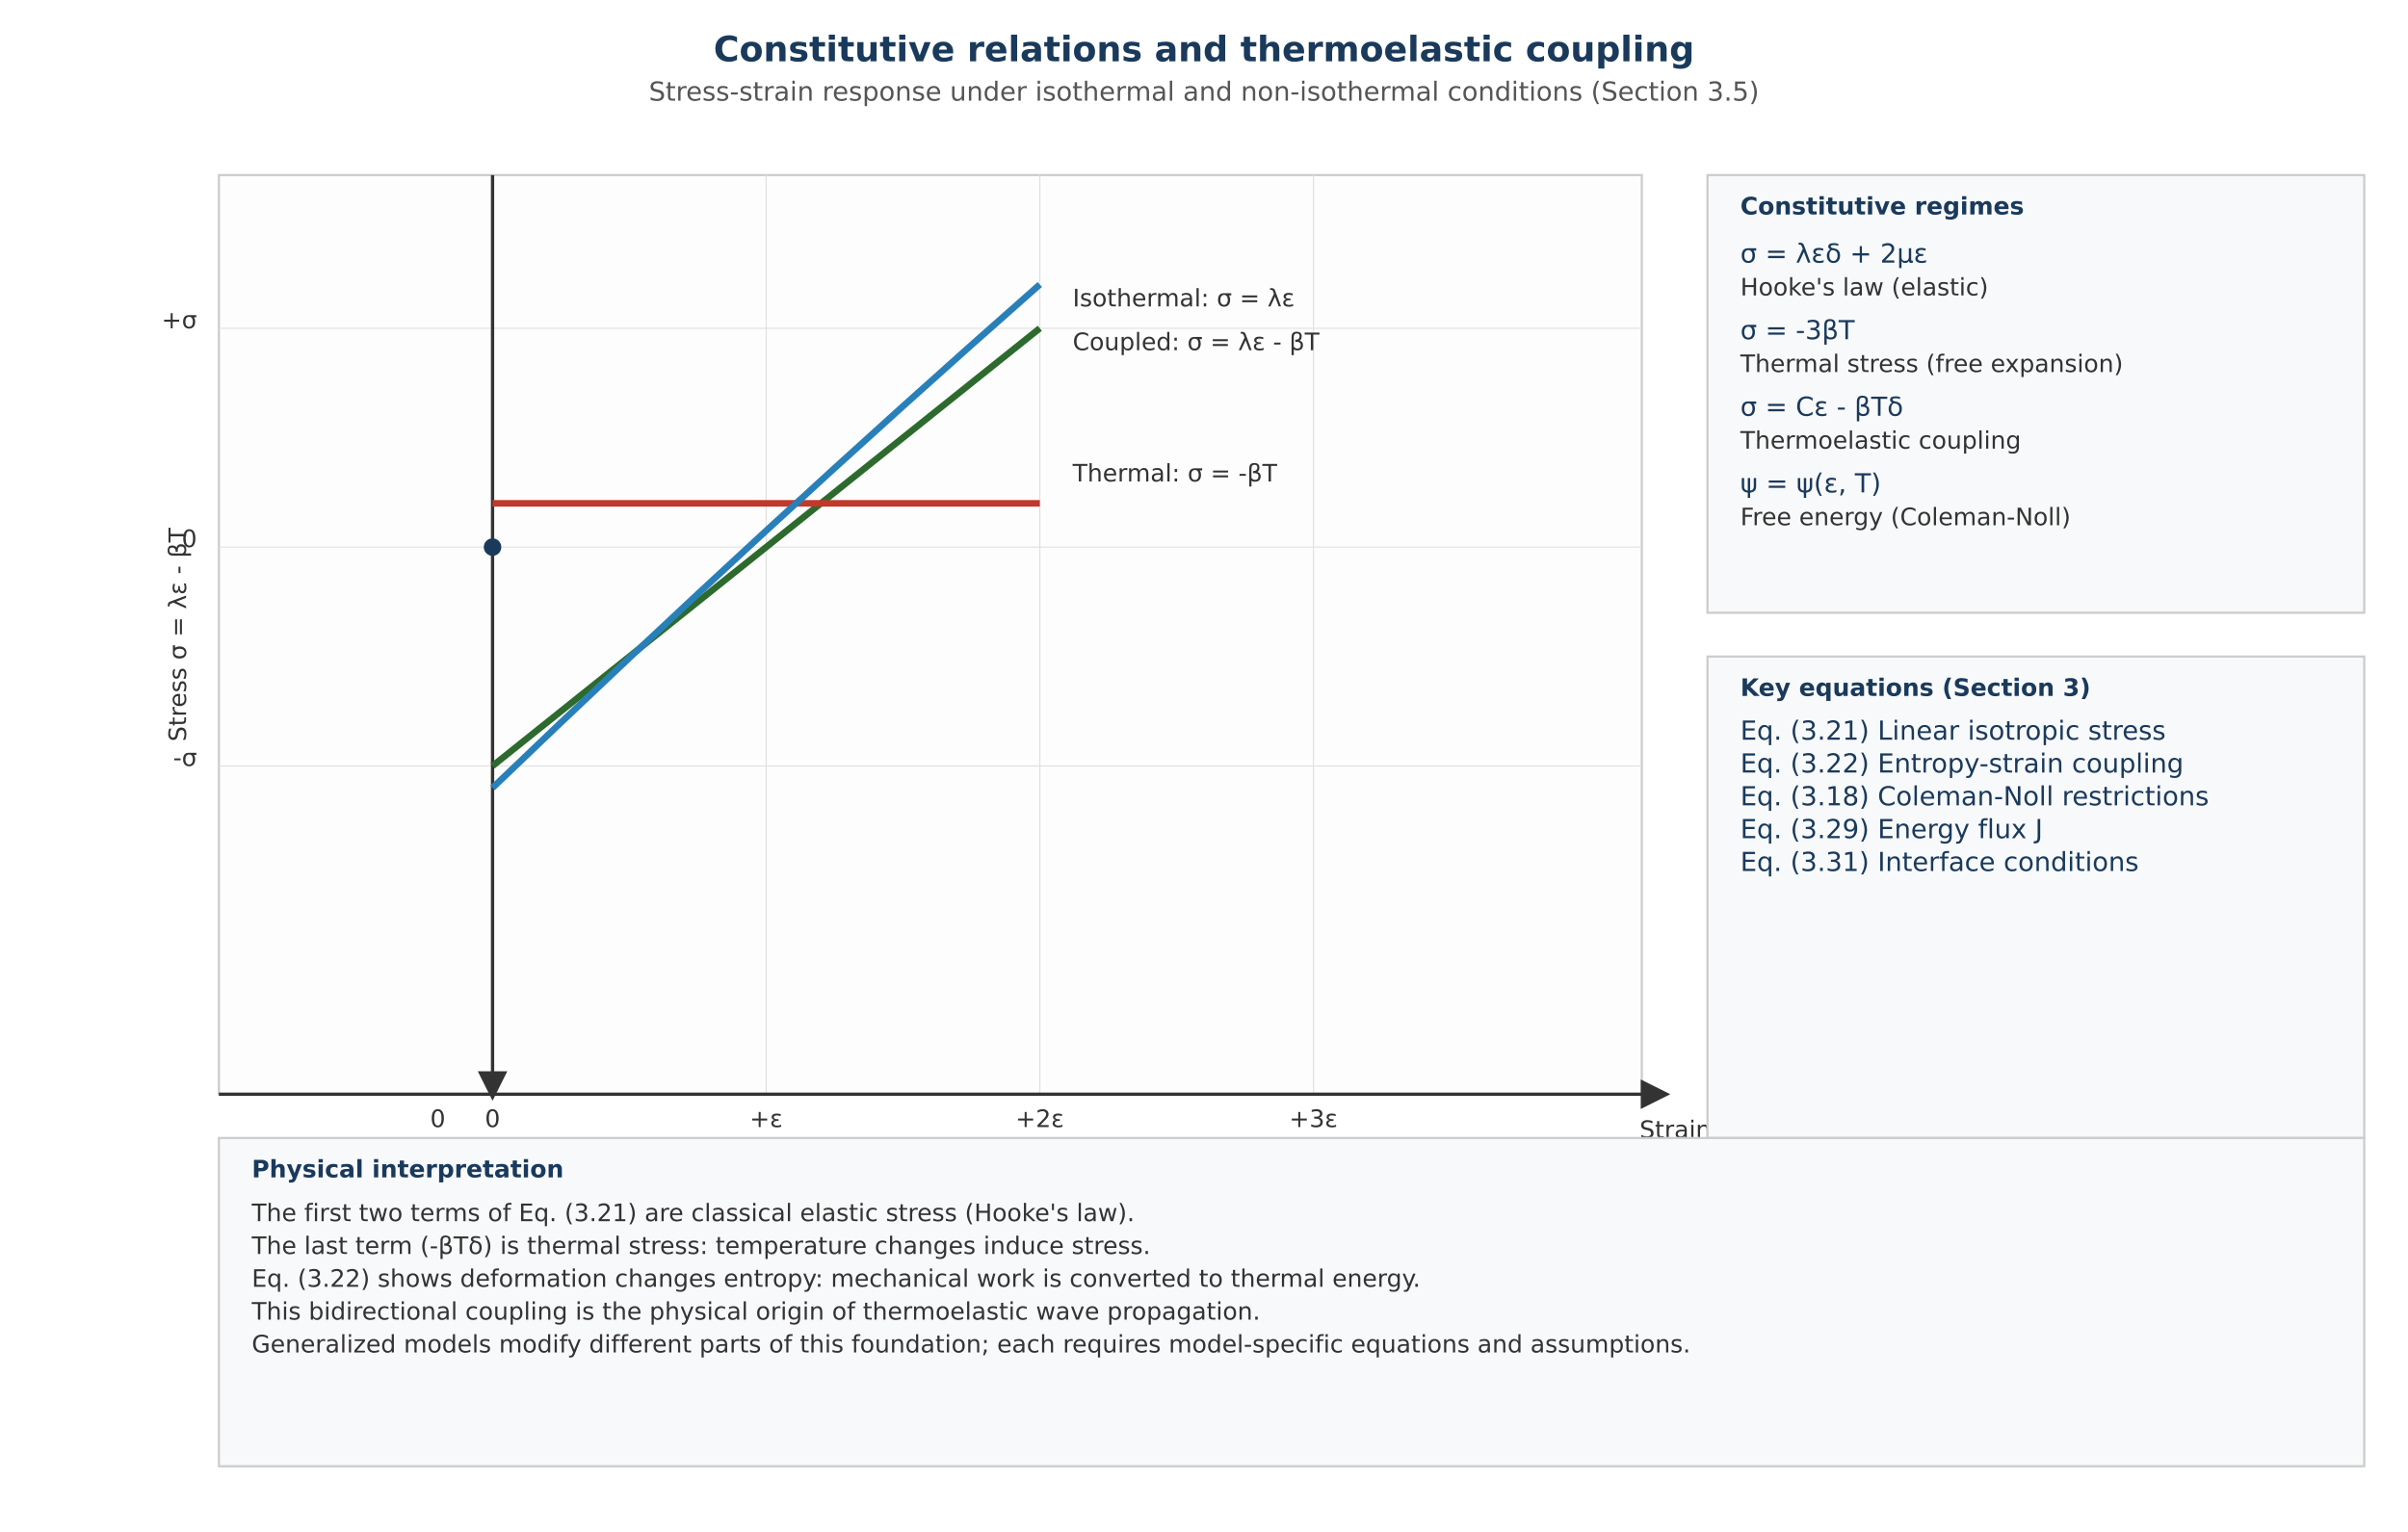
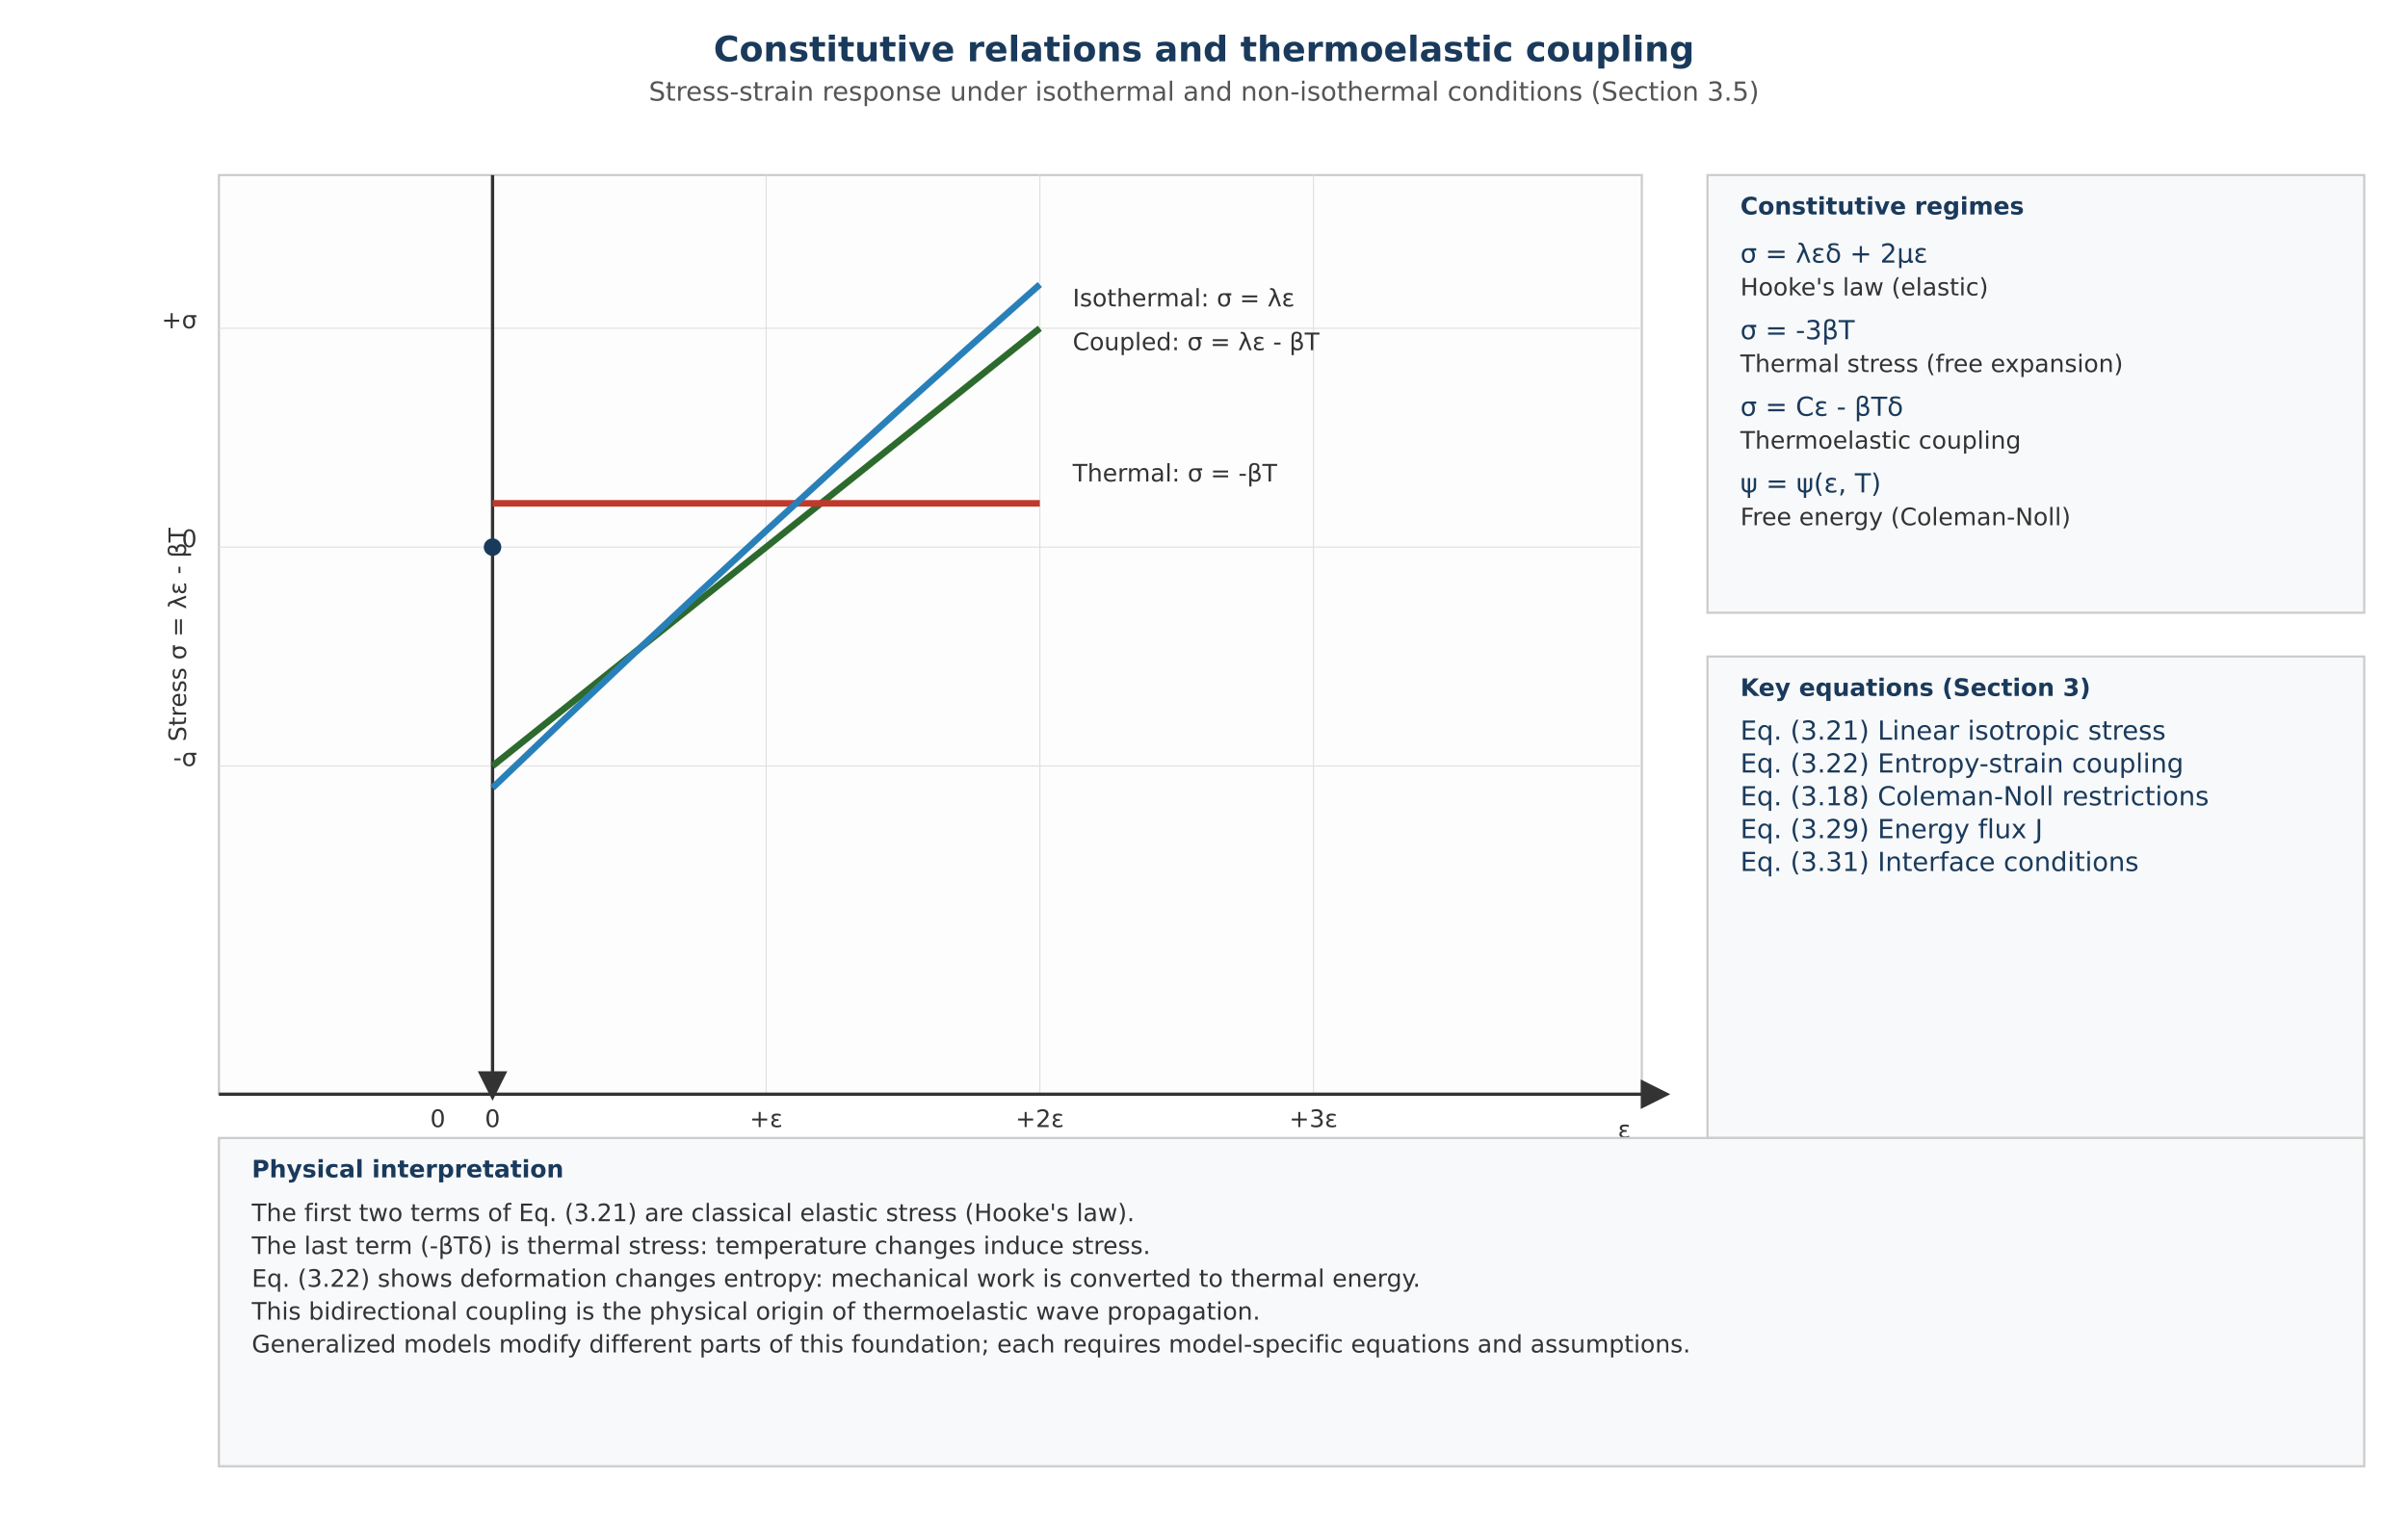
<svg xmlns="http://www.w3.org/2000/svg" width="1100" height="700" viewBox="0 0 1100 700">
  <defs>
    <style>
      .title { font: 700 16px 'DejaVu Sans', sans-serif; fill: #1a3a5c; }
      .subtitle { font: 12px 'DejaVu Sans', sans-serif; fill: #555; }
      .label { font: 11px 'DejaVu Sans', sans-serif; fill: #333; }
      .math { font: 12px 'DejaVu Sans', monospace; fill: #1a3a5c; }
      .axis { stroke: #333; stroke-width: 1.5; fill: none; marker-end: url(#arrow-axis); }
      .curve-elastic { stroke: #2d6a2d; stroke-width: 3; fill: none; }
      .curve-thermal { stroke: #c0392b; stroke-width: 3; fill: none; }
      .curve-coupled { stroke: #2980b9; stroke-width: 3; fill: none; }
      .grid { stroke: #e0e0e0; stroke-width: 0.5; fill: none; }
      .marker { fill: #1a3a5c; }
      .box { fill: #f8f9fa; stroke: #cccccc; stroke-width: 1; }
      .box-title { font: 700 11px 'DejaVu Sans', sans-serif; fill: #1a3a5c; }
    </style>
    <marker id="arrow-axis" markerWidth="9" markerHeight="9" refX="7" refY="4.5" orient="auto">
      <polygon points="0,0 9,4.5 0,9" fill="#333" />
    </marker>
  </defs>
  <rect width="1100" height="700" fill="white" />
  <text x="550" y="28" class="title" text-anchor="middle">Constitutive relations and thermoelastic coupling</text>
  <text x="550" y="46" class="subtitle" text-anchor="middle">Stress-strain response under isothermal and non-isothermal conditions (Section 3.5)</text>
  <rect x="100" y="80" width="650" height="420" fill="#fdfdfd" stroke="#cccccc" stroke-width="1" />
  <line x1="100" y1="150" x2="750" y2="150" class="grid" />
  <line x1="100" y1="250" x2="750" y2="250" class="grid" />
  <line x1="100" y1="350" x2="750" y2="350" class="grid" />
  <line x1="225" y1="80" x2="225" y2="500" class="grid" />
  <line x1="350" y1="80" x2="350" y2="500" class="grid" />
  <line x1="475" y1="80" x2="475" y2="500" class="grid" />
  <line x1="600" y1="80" x2="600" y2="500" class="grid" />
  <line x1="100" y1="500" x2="760" y2="500" class="axis" />
  <line x1="225" y1="80" x2="225" y2="500" class="axis" />
-   <text x="770" y="520" class="label" text-anchor="middle">Strain ε<sub>kk</sub>
+   <text x="745" y="520" class="label" text-anchor="end">ε<sub>kk</sub>
  </text>
  <text x="85" y="290" class="label" text-anchor="middle" transform="rotate(-90 85 290)">Stress σ<sub>kk</sub> = λε<sub>kk</sub> - βT</text>
  <text x="225" y="515" class="label" text-anchor="middle" font-size="10">0</text>
  <text x="350" y="515" class="label" text-anchor="middle" font-size="10">+ε</text>
  <text x="475" y="515" class="label" text-anchor="middle" font-size="10">+2ε</text>
  <text x="600" y="515" class="label" text-anchor="middle" font-size="10">+3ε</text>
  <text x="90" y="150" class="label" text-anchor="end" font-size="10">+σ<sub>0</sub>
  </text>
  <text x="90" y="250" class="label" text-anchor="end" font-size="10">0</text>
  <text x="90" y="350" class="label" text-anchor="end" font-size="10">-σ<sub>0</sub>
  </text>
  <path d="M 225 350 Q 350 250 475 150" class="curve-elastic" />
  <text x="490" y="140" class="label" font-size="10" fill="#2d6a2d">Isothermal: σ = λε</text>
  <path d="M 225 230 L 475 230" class="curve-thermal" />
  <text x="490" y="220" class="label" font-size="10" fill="#c0392b">Thermal: σ = -βT</text>
  <path d="M 225 360 Q 350 240 475 130" class="curve-coupled" />
  <text x="490" y="160" class="label" font-size="10" fill="#2980b9">Coupled: σ = λε - βT</text>
  <circle cx="225" cy="250" r="4" class="marker" />
  <text x="200" y="515" class="label" text-anchor="middle" font-size="10">0</text>
  <rect x="780" y="80" width="300" height="200" class="box" />
  <text x="795" y="98" class="box-title">Constitutive regimes</text>
  <text x="795" y="120" class="math" font-size="10">σ<sub>ij</sub> = λε<sub>kk</sub>δ<sub>ij</sub> + 2με<sub>ij</sub>
  </text>
  <text x="795" y="135" class="label" font-size="10">Hooke's law (elastic)</text>
  <text x="795" y="155" class="math" font-size="10">σ<sub>kk</sub> = -3βT</text>
  <text x="795" y="170" class="label" font-size="10">Thermal stress (free expansion)</text>
  <text x="795" y="190" class="math" font-size="10">σ<sub>ij</sub> = Cε - βTδ<sub>ij</sub>
  </text>
  <text x="795" y="205" class="label" font-size="10">Thermoelastic coupling</text>
  <text x="795" y="225" class="math" font-size="10">ψ = ψ(ε<sub>ij</sub>, T)</text>
  <text x="795" y="240" class="label" font-size="10">Free energy (Coleman-Noll)</text>
  <rect x="780" y="300" width="300" height="220" class="box" />
  <text x="795" y="318" class="box-title">Key equations (Section 3)</text>
  <text x="795" y="338" class="math" font-size="10">Eq. (3.21) Linear isotropic stress</text>
  <text x="795" y="353" class="math" font-size="10">Eq. (3.22) Entropy-strain coupling</text>
  <text x="795" y="368" class="math" font-size="10">Eq. (3.18) Coleman-Noll restrictions</text>
  <text x="795" y="383" class="math" font-size="10">Eq. (3.29) Energy flux J<sub>i</sub>
  </text>
  <text x="795" y="398" class="math" font-size="10">Eq. (3.31) Interface conditions</text>
  <rect x="100" y="520" width="980" height="150" class="box" />
  <text x="115" y="538" class="box-title">Physical interpretation</text>
  <text x="115" y="558" class="label" font-size="10">The first two terms of Eq. (3.21) are classical elastic stress (Hooke's law).</text>
  <text x="115" y="573" class="label" font-size="10">The last term (-βTδ<sub>ij</sub>) is thermal stress: temperature changes induce stress.</text>
  <text x="115" y="588" class="label" font-size="10">Eq. (3.22) shows deformation changes entropy: mechanical work is converted to thermal energy.</text>
  <text x="115" y="603" class="label" font-size="10">This bidirectional coupling is the physical origin of thermoelastic wave propagation.</text>
  <text x="115" y="618" class="label" font-size="10">Generalized models modify different parts of this foundation; each requires model-specific equations and assumptions.</text>
</svg>
